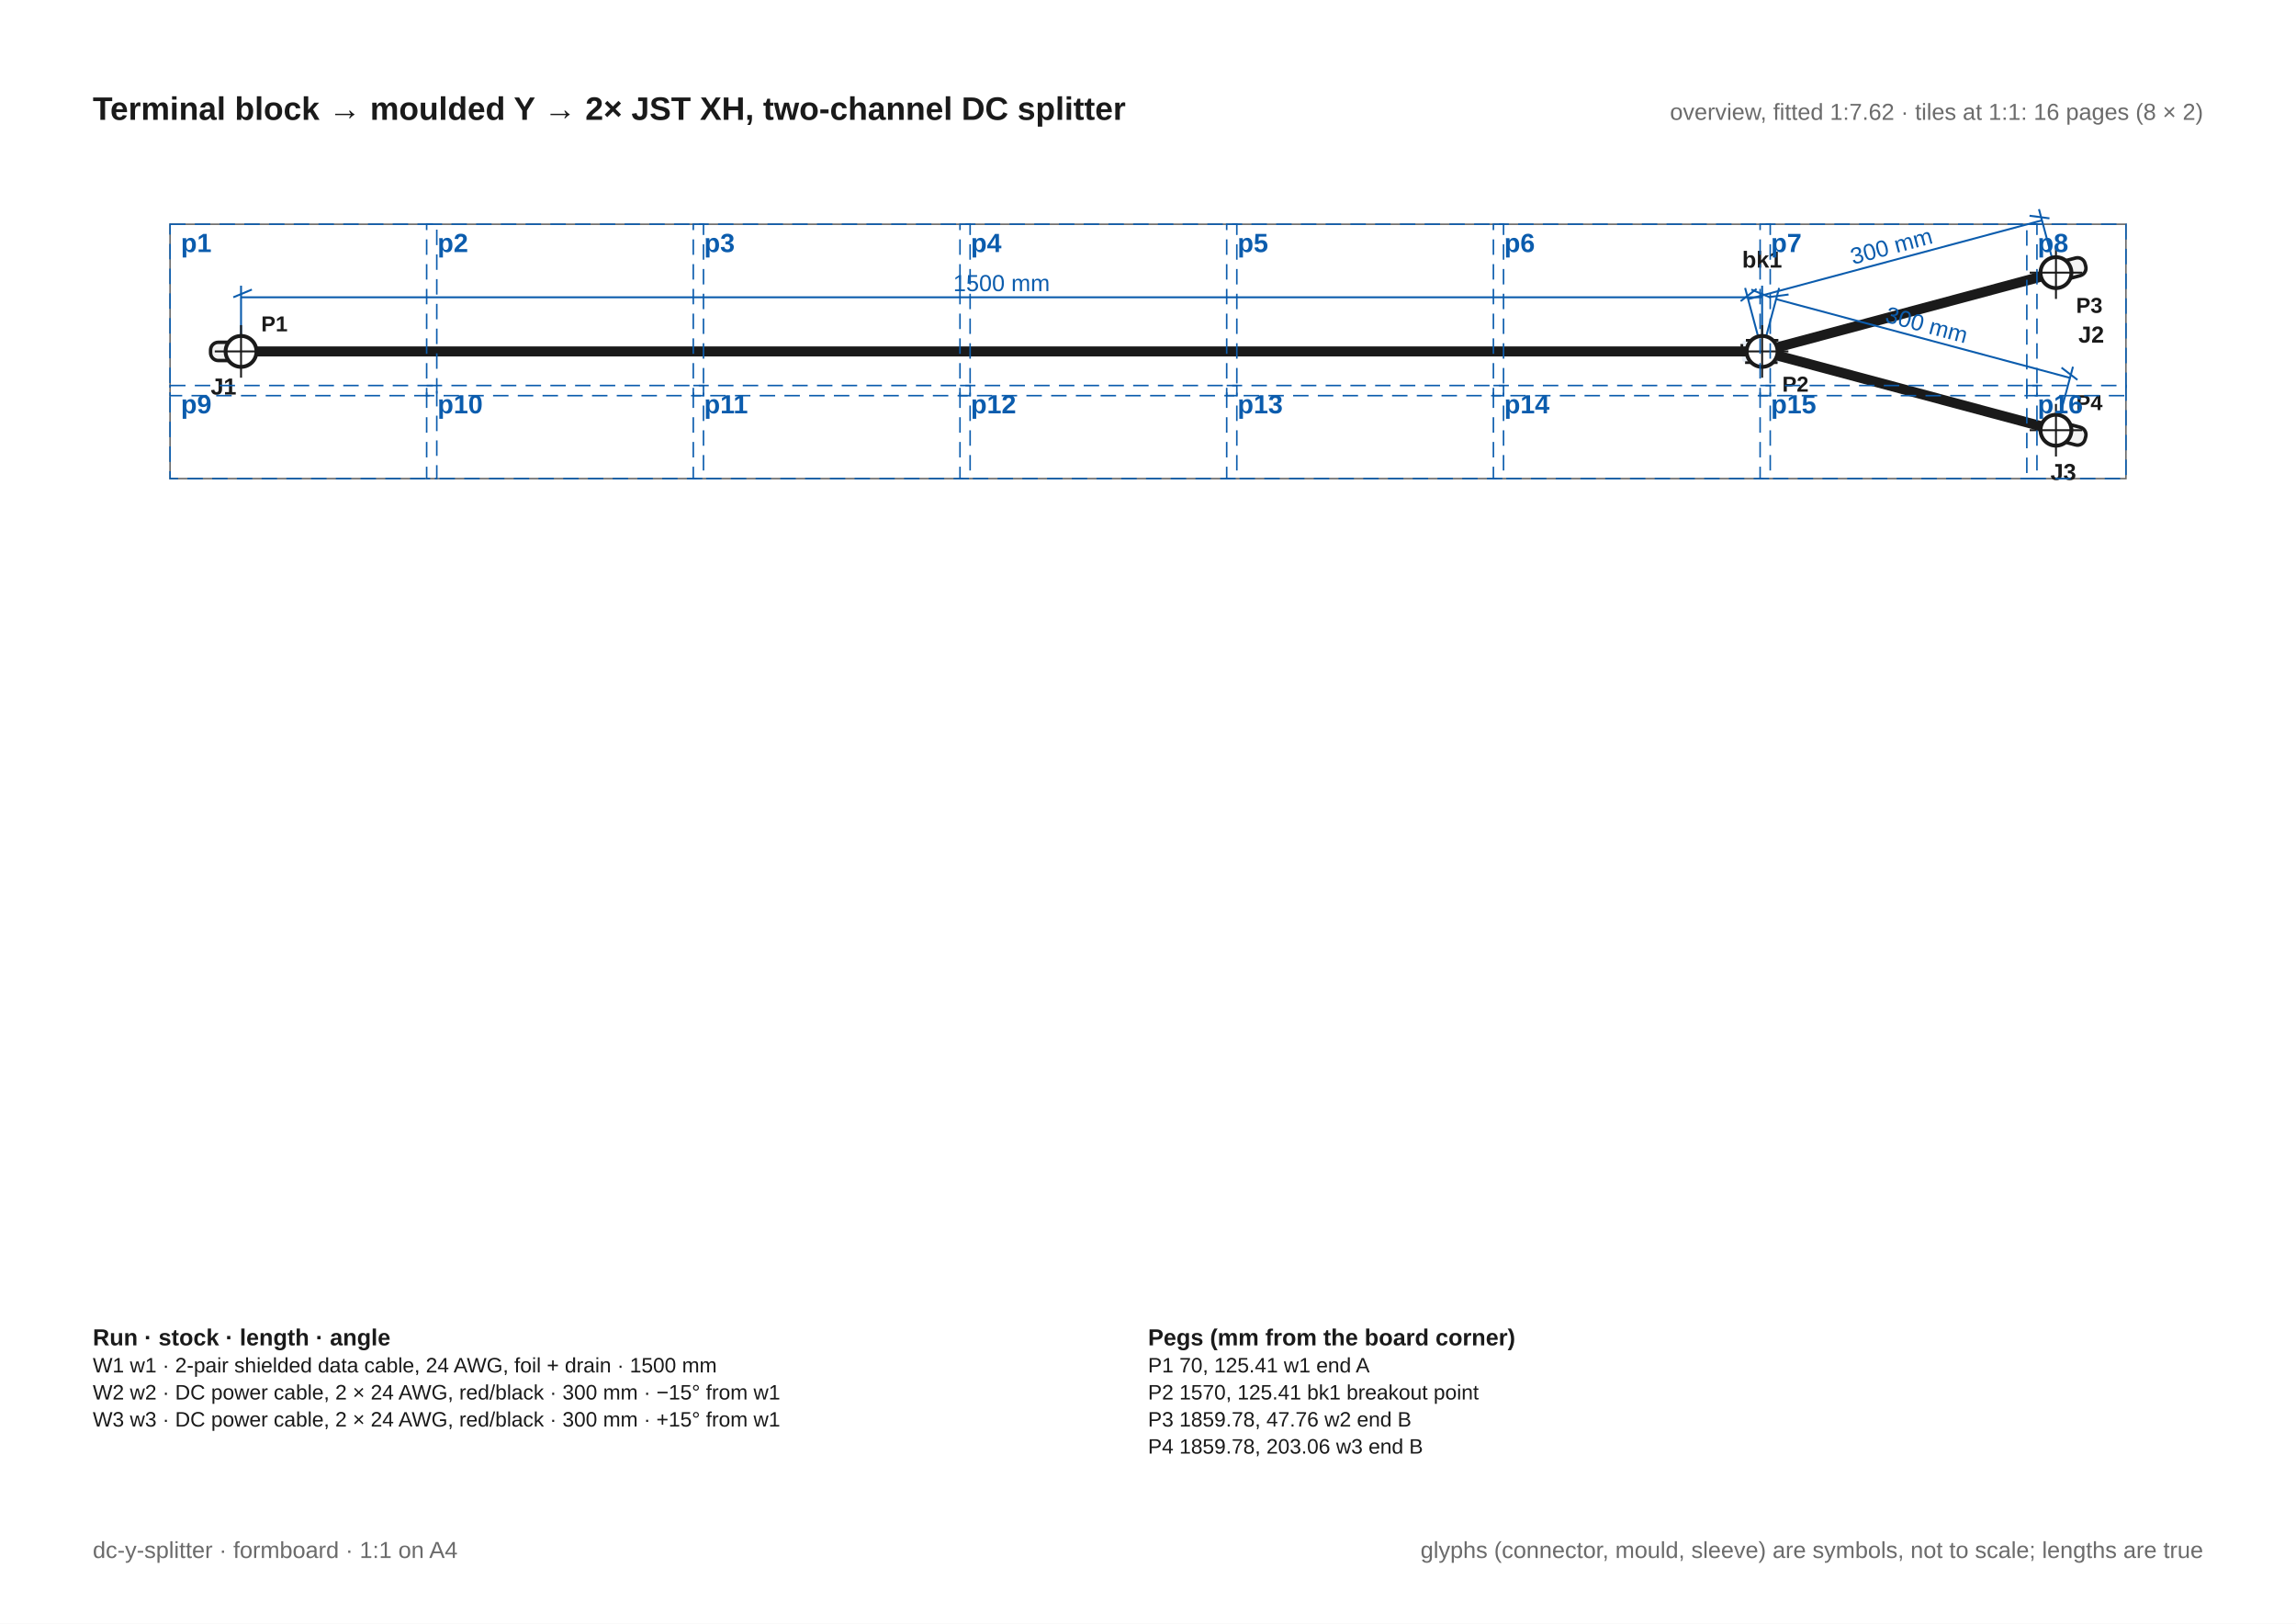
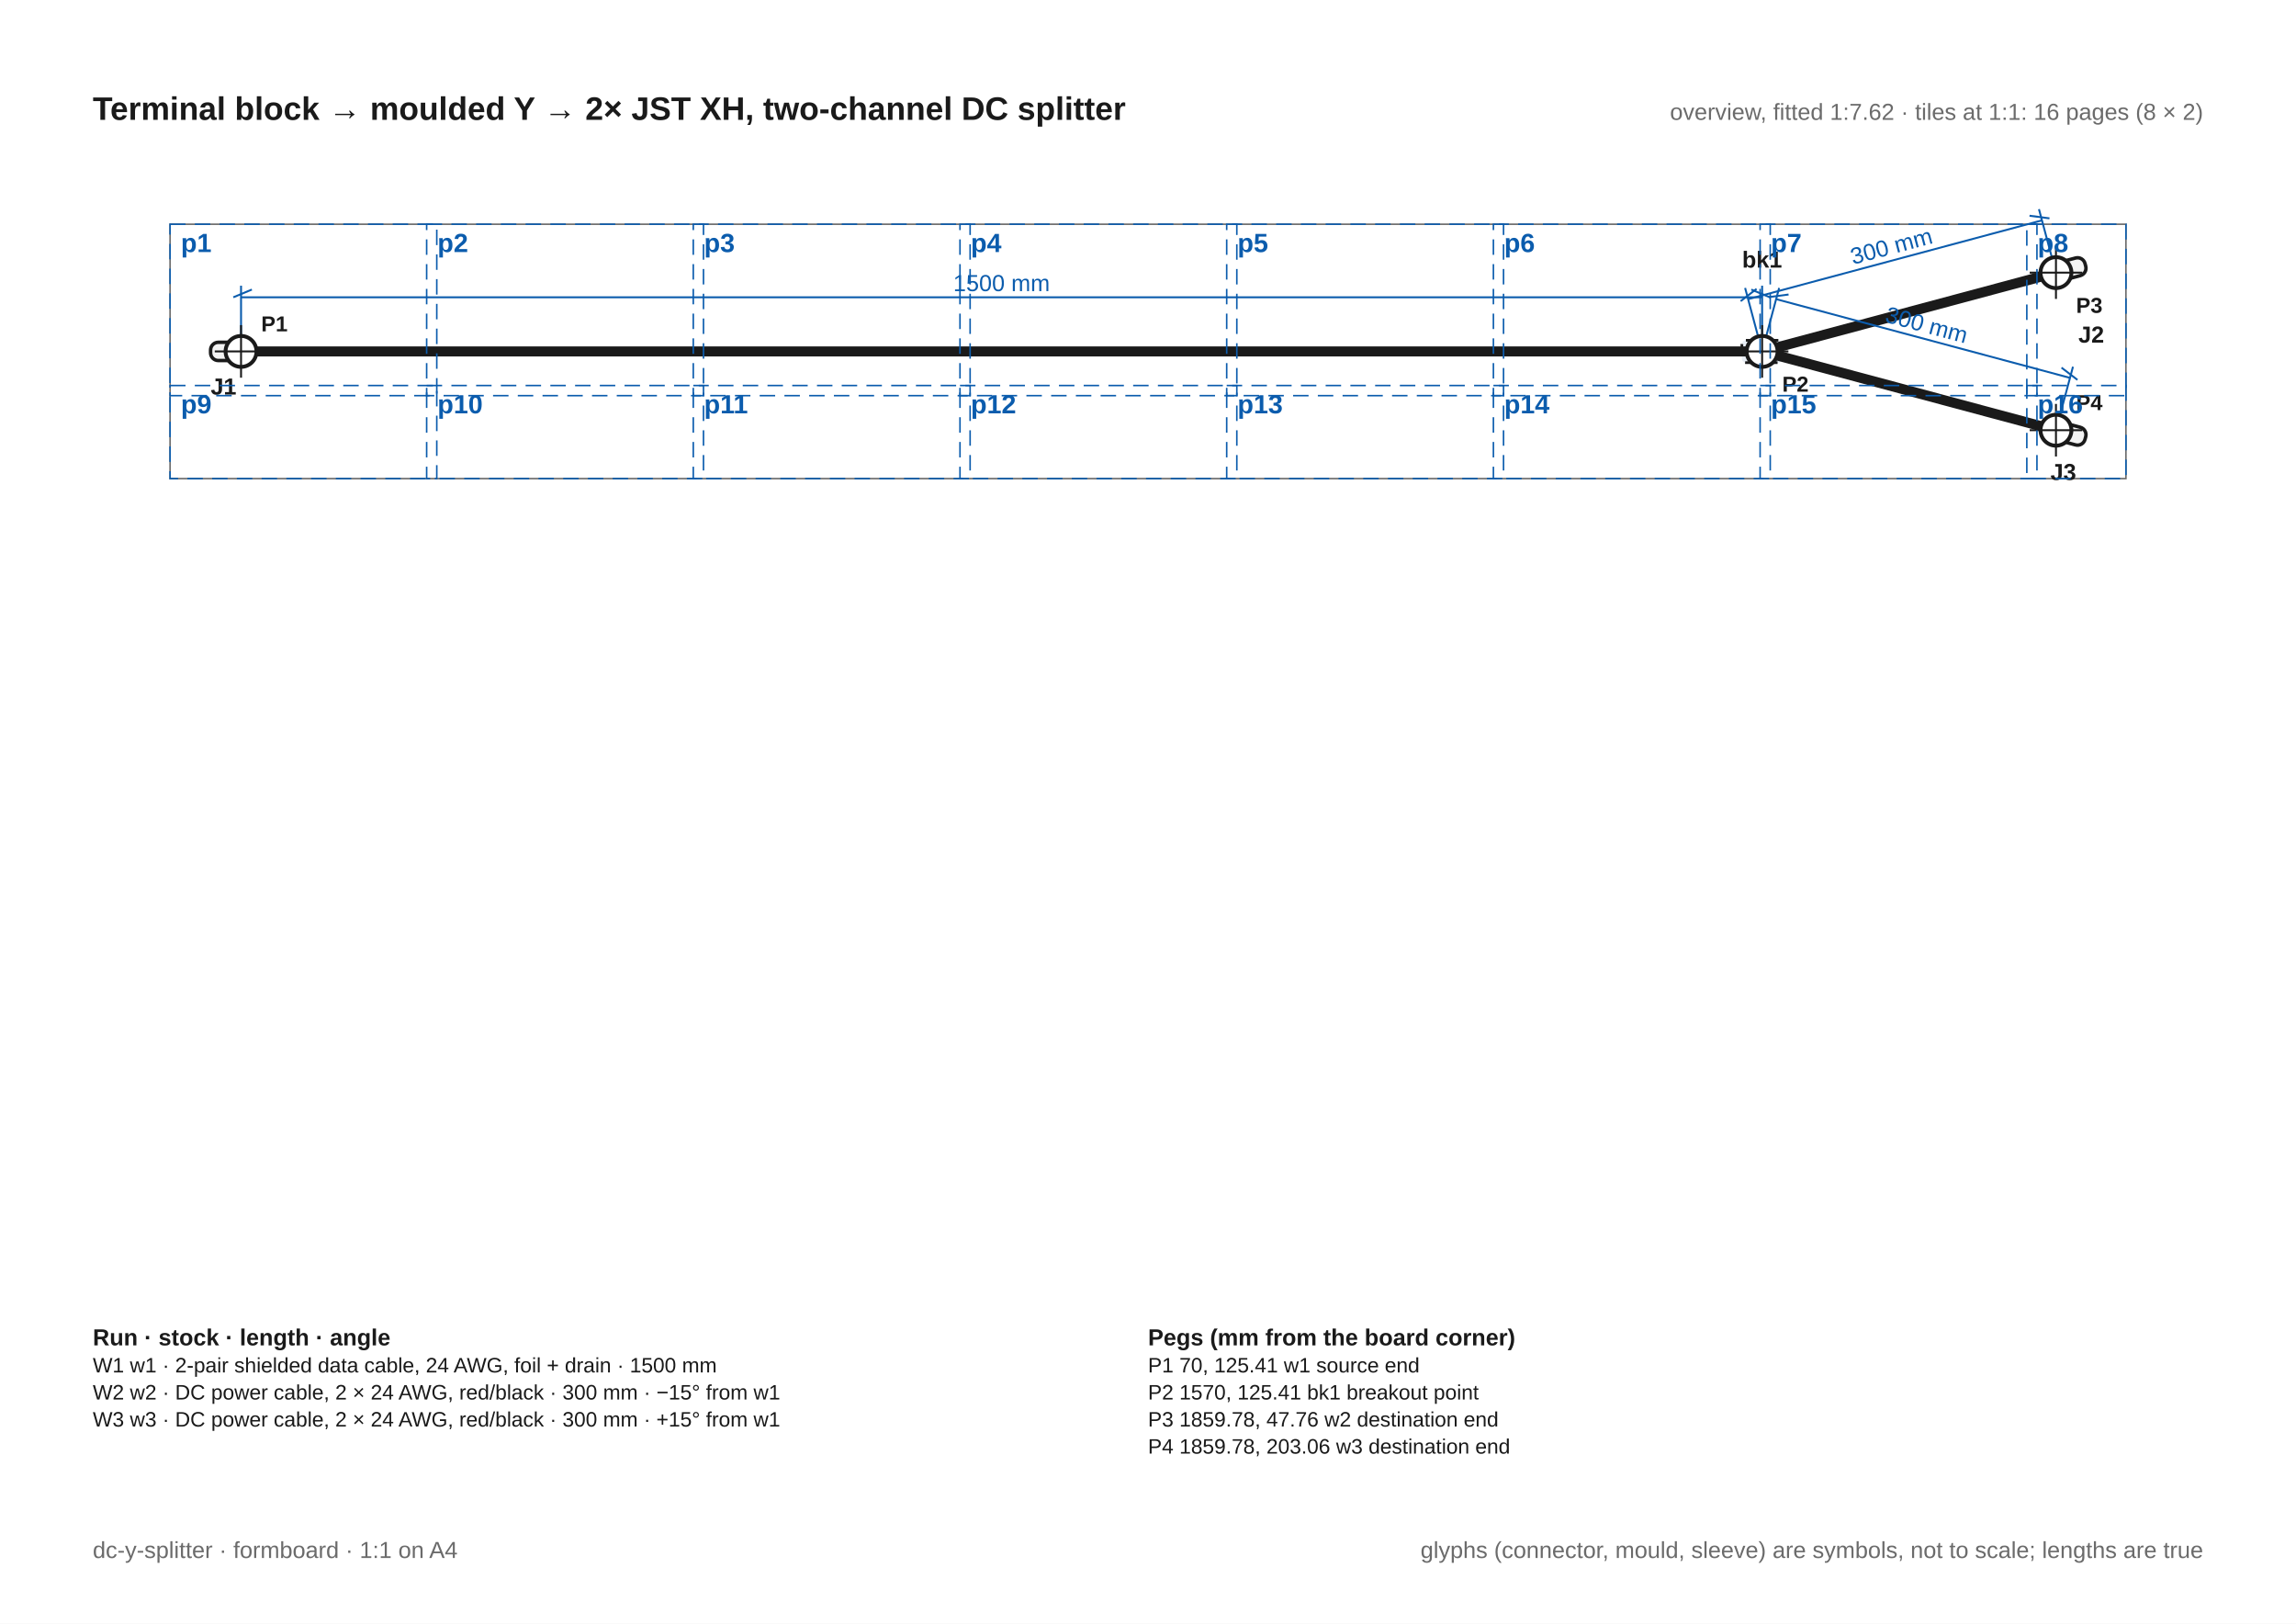
<svg xmlns="http://www.w3.org/2000/svg" viewBox="0 0 297 210" width="297mm" height="210mm" data-formboard="overview" data-page="0" data-pages="16" font-family="'CS Sans', 'Liberation Sans', Helvetica, Arial, sans-serif">
  <rect width="297" height="210" fill="#ffffff" />
  <text x="12" y="15.5" font-size="4.2" fill="#1a1a1a" font-weight="bold">Terminal block → moulded Y → 2× JST XH, two-channel DC splitter</text>
  <text x="285" y="15.5" font-size="3" text-anchor="end" fill="#6b6b6b">overview, fitted 1:7.62 · tiles at 1:1: 16 pages (8 × 2)</text>
  <rect x="22" y="29" width="253" height="32.9" fill="none" stroke="#6b6b6b" stroke-width="0.2" />
  <g data-mould="bk1" transform="translate(227.94 45.45) rotate(0)">
    <rect x="-2.62" y="-1.44" width="5.25" height="2.89" rx="0.52" fill="#e8eef5" stroke="#1a1a1a" stroke-width="0.35" stroke-dasharray="1.6 1" />
  </g>
  <text x="227.94" y="34.61" font-size="3" fill="#1a1a1a" text-anchor="middle" font-weight="bold" data-caption="mould:bk1">bk1</text>
  <line data-run="w1" x1="31.18" y1="45.45" x2="227.94" y2="45.45" stroke="#1a1a1a" stroke-width="1.3" stroke-linecap="round" />
  <g data-dimension="w1" stroke="#0b5cad" stroke-width="0.25" fill="none">
    <line x1="31.18" y1="38.45" x2="227.94" y2="38.45" />
    <line x1="31.18" y1="43.45" x2="31.18" y2="36.95" />
    <line x1="227.94" y1="43.45" x2="227.94" y2="36.95" />
    <line x1="30.18" y1="38.45" x2="32.58" y2="37.45" />
    <line x1="228.94" y1="38.45" x2="226.54" y2="37.45" />
  </g>
  <text x="129.56" y="37.65" font-size="3" fill="#0b5cad" text-anchor="middle" transform="rotate(0 129.56 38.45)">1500 mm</text>
  <line data-run="w2" x1="227.94" y1="45.45" x2="265.95" y2="35.26" stroke="#1a1a1a" stroke-width="1.3" stroke-linecap="round" />
  <g data-dimension="w2" stroke="#0b5cad" stroke-width="0.25" fill="none">
    <line x1="226.13" y1="38.69" x2="264.14" y2="28.5" />
    <line x1="227.42" y1="43.52" x2="225.74" y2="37.24" />
    <line x1="265.43" y1="33.33" x2="263.75" y2="27.05" />
    <line x1="225.16" y1="38.95" x2="227.22" y2="37.36" />
    <line x1="265.11" y1="28.24" x2="262.53" y2="27.9" />
  </g>
  <text x="245.13" y="32.8" font-size="3" fill="#0b5cad" text-anchor="middle" transform="rotate(-15 245.13 33.6)">300 mm</text>
  <line data-run="w3" x1="227.94" y1="45.45" x2="265.95" y2="55.64" stroke="#1a1a1a" stroke-width="1.3" stroke-linecap="round" />
  <g data-dimension="w3" stroke="#0b5cad" stroke-width="0.25" fill="none">
    <line x1="229.75" y1="38.69" x2="267.76" y2="48.87" />
    <line x1="228.46" y1="43.52" x2="230.14" y2="37.24" />
    <line x1="266.47" y1="53.7" x2="268.15" y2="47.43" />
    <line x1="228.79" y1="38.43" x2="231.36" y2="38.09" />
    <line x1="268.73" y1="49.13" x2="266.67" y2="47.55" />
  </g>
  <text x="248.76" y="42.98" font-size="3" fill="#0b5cad" text-anchor="middle" transform="rotate(15 248.76 43.78)">300 mm</text>
  <g data-terminus="w1/a" transform="translate(29.21 45.45) rotate(180)">
    <rect x="-1.97" y="-1.18" width="3.94" height="2.36" rx="1" fill="#f3f3f3" stroke="#1a1a1a" stroke-width="0.45" />
  </g>
  <text x="27.25" y="51.03" font-size="3" fill="#1a1a1a" text-anchor="start" font-weight="bold" data-caption="terminus:w1/a">J1</text>
  <g data-terminus="w2/b" transform="translate(267.85 34.76) rotate(-15)">
    <rect x="-1.97" y="-1.18" width="3.94" height="2.36" rx="1" fill="#f3f3f3" stroke="#1a1a1a" stroke-width="0.45" />
  </g>
  <text x="272.18" y="44.31" font-size="3" fill="#1a1a1a" text-anchor="end" font-weight="bold" data-caption="terminus:w2/b">J2</text>
  <g data-terminus="w3/b" transform="translate(267.85 56.15) rotate(15)">
    <rect x="-1.97" y="-1.18" width="3.94" height="2.36" rx="1" fill="#f3f3f3" stroke="#1a1a1a" stroke-width="0.45" />
  </g>
  <text x="268.57" y="62.08" font-size="3" fill="#1a1a1a" text-anchor="end" font-weight="bold" data-caption="terminus:w3/b">J3</text>
  <g data-peg="P1">
    <circle cx="31.18" cy="45.45" r="2" fill="#ffffff" stroke="#1a1a1a" stroke-width="0.5" />
    <line x1="27.78" y1="45.45" x2="34.58" y2="45.45" stroke="#1a1a1a" stroke-width="0.25" />
    <line x1="31.18" y1="42.05" x2="31.18" y2="48.85" stroke="#1a1a1a" stroke-width="0.25" />
    <text x="33.78" y="42.85" font-size="2.8" fill="#1a1a1a" font-weight="bold">P1</text>
  </g>
  <g data-peg="P2">
    <circle cx="227.94" cy="45.45" r="2" fill="#ffffff" stroke="#1a1a1a" stroke-width="0.5" />
    <line x1="224.54" y1="45.45" x2="231.34" y2="45.45" stroke="#1a1a1a" stroke-width="0.25" />
    <line x1="227.94" y1="42.05" x2="227.94" y2="48.85" stroke="#1a1a1a" stroke-width="0.25" />
    <text x="230.54" y="50.65" font-size="2.8" fill="#1a1a1a" font-weight="bold">P2</text>
  </g>
  <g data-peg="P3">
    <circle cx="265.95" cy="35.26" r="2" fill="#ffffff" stroke="#1a1a1a" stroke-width="0.5" />
    <line x1="262.55" y1="35.26" x2="269.35" y2="35.26" stroke="#1a1a1a" stroke-width="0.25" />
    <line x1="265.95" y1="31.86" x2="265.95" y2="38.66" stroke="#1a1a1a" stroke-width="0.25" />
    <text x="268.55" y="40.46" font-size="2.8" fill="#1a1a1a" font-weight="bold">P3</text>
  </g>
  <g data-peg="P4">
    <circle cx="265.95" cy="55.64" r="2" fill="#ffffff" stroke="#1a1a1a" stroke-width="0.5" />
    <line x1="262.55" y1="55.64" x2="269.35" y2="55.64" stroke="#1a1a1a" stroke-width="0.25" />
    <line x1="265.95" y1="52.24" x2="265.95" y2="59.04" stroke="#1a1a1a" stroke-width="0.25" />
    <text x="268.55" y="53.04" font-size="2.8" fill="#1a1a1a" font-weight="bold">P4</text>
  </g>
  <g data-tile="1">
    <rect x="22" y="29" width="34.5" height="22.17" fill="none" stroke="#0b5cad" stroke-width="0.2" stroke-dasharray="2 1.2" />
    <text x="23.4" y="32.6" font-size="3.4" fill="#0b5cad" font-weight="bold">p1</text>
  </g>
  <g data-tile="2">
    <rect x="55.19" y="29" width="35.81" height="22.17" fill="none" stroke="#0b5cad" stroke-width="0.2" stroke-dasharray="2 1.2" />
    <text x="56.59" y="32.6" font-size="3.4" fill="#0b5cad" font-weight="bold">p2</text>
  </g>
  <g data-tile="3">
    <rect x="89.68" y="29" width="35.81" height="22.17" fill="none" stroke="#0b5cad" stroke-width="0.2" stroke-dasharray="2 1.2" />
    <text x="91.08" y="32.6" font-size="3.4" fill="#0b5cad" font-weight="bold">p3</text>
  </g>
  <g data-tile="4">
    <rect x="124.18" y="29" width="35.81" height="22.17" fill="none" stroke="#0b5cad" stroke-width="0.2" stroke-dasharray="2 1.2" />
    <text x="125.58" y="32.6" font-size="3.4" fill="#0b5cad" font-weight="bold">p4</text>
  </g>
  <g data-tile="5">
    <rect x="158.68" y="29" width="35.81" height="22.17" fill="none" stroke="#0b5cad" stroke-width="0.2" stroke-dasharray="2 1.2" />
    <text x="160.08" y="32.6" font-size="3.4" fill="#0b5cad" font-weight="bold">p5</text>
  </g>
  <g data-tile="6">
    <rect x="193.18" y="29" width="35.81" height="22.17" fill="none" stroke="#0b5cad" stroke-width="0.2" stroke-dasharray="2 1.2" />
    <text x="194.58" y="32.6" font-size="3.4" fill="#0b5cad" font-weight="bold">p6</text>
  </g>
  <g data-tile="7">
    <rect x="227.68" y="29" width="35.81" height="22.17" fill="none" stroke="#0b5cad" stroke-width="0.2" stroke-dasharray="2 1.2" />
    <text x="229.08" y="32.6" font-size="3.4" fill="#0b5cad" font-weight="bold">p7</text>
  </g>
  <g data-tile="8">
    <rect x="262.18" y="29" width="12.82" height="22.17" fill="none" stroke="#0b5cad" stroke-width="0.2" stroke-dasharray="2 1.2" />
    <text x="263.58" y="32.6" font-size="3.4" fill="#0b5cad" font-weight="bold">p8</text>
  </g>
  <g data-tile="9">
    <rect x="22" y="49.86" width="34.5" height="12.04" fill="none" stroke="#0b5cad" stroke-width="0.2" stroke-dasharray="2 1.2" />
    <text x="23.4" y="53.46" font-size="3.4" fill="#0b5cad" font-weight="bold">p9</text>
  </g>
  <g data-tile="10">
    <rect x="55.19" y="49.86" width="35.81" height="12.04" fill="none" stroke="#0b5cad" stroke-width="0.2" stroke-dasharray="2 1.2" />
    <text x="56.59" y="53.46" font-size="3.4" fill="#0b5cad" font-weight="bold">p10</text>
  </g>
  <g data-tile="11">
    <rect x="89.68" y="49.86" width="35.81" height="12.04" fill="none" stroke="#0b5cad" stroke-width="0.2" stroke-dasharray="2 1.2" />
    <text x="91.08" y="53.46" font-size="3.4" fill="#0b5cad" font-weight="bold">p11</text>
  </g>
  <g data-tile="12">
    <rect x="124.18" y="49.86" width="35.81" height="12.04" fill="none" stroke="#0b5cad" stroke-width="0.2" stroke-dasharray="2 1.2" />
    <text x="125.58" y="53.46" font-size="3.4" fill="#0b5cad" font-weight="bold">p12</text>
  </g>
  <g data-tile="13">
    <rect x="158.68" y="49.86" width="35.81" height="12.04" fill="none" stroke="#0b5cad" stroke-width="0.2" stroke-dasharray="2 1.2" />
    <text x="160.08" y="53.46" font-size="3.4" fill="#0b5cad" font-weight="bold">p13</text>
  </g>
  <g data-tile="14">
    <rect x="193.18" y="49.86" width="35.81" height="12.04" fill="none" stroke="#0b5cad" stroke-width="0.2" stroke-dasharray="2 1.2" />
    <text x="194.58" y="53.46" font-size="3.4" fill="#0b5cad" font-weight="bold">p14</text>
  </g>
  <g data-tile="15">
    <rect x="227.68" y="49.86" width="35.81" height="12.04" fill="none" stroke="#0b5cad" stroke-width="0.2" stroke-dasharray="2 1.2" />
    <text x="229.08" y="53.46" font-size="3.4" fill="#0b5cad" font-weight="bold">p15</text>
  </g>
  <g data-tile="16">
    <rect x="262.18" y="49.86" width="12.82" height="12.04" fill="none" stroke="#0b5cad" stroke-width="0.2" stroke-dasharray="2 1.2" />
    <text x="263.58" y="53.46" font-size="3.4" fill="#0b5cad" font-weight="bold">p16</text>
  </g>
  <text x="12" y="174" font-size="3" fill="#1a1a1a" font-weight="bold">Run · stock · length · angle</text>
  <text x="12" y="177.5" font-size="2.7" fill="#1a1a1a">W1 w1 · 2-pair shielded data cable, 24 AWG, foil + drain · 1500 mm</text>
  <text x="12" y="181" font-size="2.7" fill="#1a1a1a">W2 w2 · DC power cable, 2 × 24 AWG, red/black · 300 mm · −15° from w1</text>
  <text x="12" y="184.5" font-size="2.7" fill="#1a1a1a">W3 w3 · DC power cable, 2 × 24 AWG, red/black · 300 mm · +15° from w1</text>
  <text x="148.5" y="174" font-size="3" fill="#1a1a1a" font-weight="bold">Pegs (mm from the board corner)</text>
-   <text x="148.5" y="177.5" font-size="2.7" fill="#1a1a1a">P1  70, 125.41  w1 end A</text>
+   <text x="148.5" y="177.5" font-size="2.7" fill="#1a1a1a">P1  70, 125.41  w1 source end</text>
  <text x="148.5" y="181" font-size="2.7" fill="#1a1a1a">P2  1570, 125.41  bk1 breakout point</text>
-   <text x="148.5" y="184.5" font-size="2.7" fill="#1a1a1a">P3  1859.78, 47.76  w2 end B</text>
-   <text x="148.5" y="188" font-size="2.7" fill="#1a1a1a">P4  1859.78, 203.06  w3 end B</text>
+   <text x="148.5" y="184.5" font-size="2.7" fill="#1a1a1a">P3  1859.78, 47.76  w2 destination end</text>
+   <text x="148.5" y="188" font-size="2.7" fill="#1a1a1a">P4  1859.78, 203.06  w3 destination end</text>
  <text x="12" y="201.5" font-size="3" fill="#6b6b6b">dc-y-splitter · formboard · 1:1 on A4</text>
  <text x="285" y="201.5" font-size="3" text-anchor="end" fill="#6b6b6b">glyphs (connector, mould, sleeve) are symbols, not to scale; lengths are true</text>
</svg>
